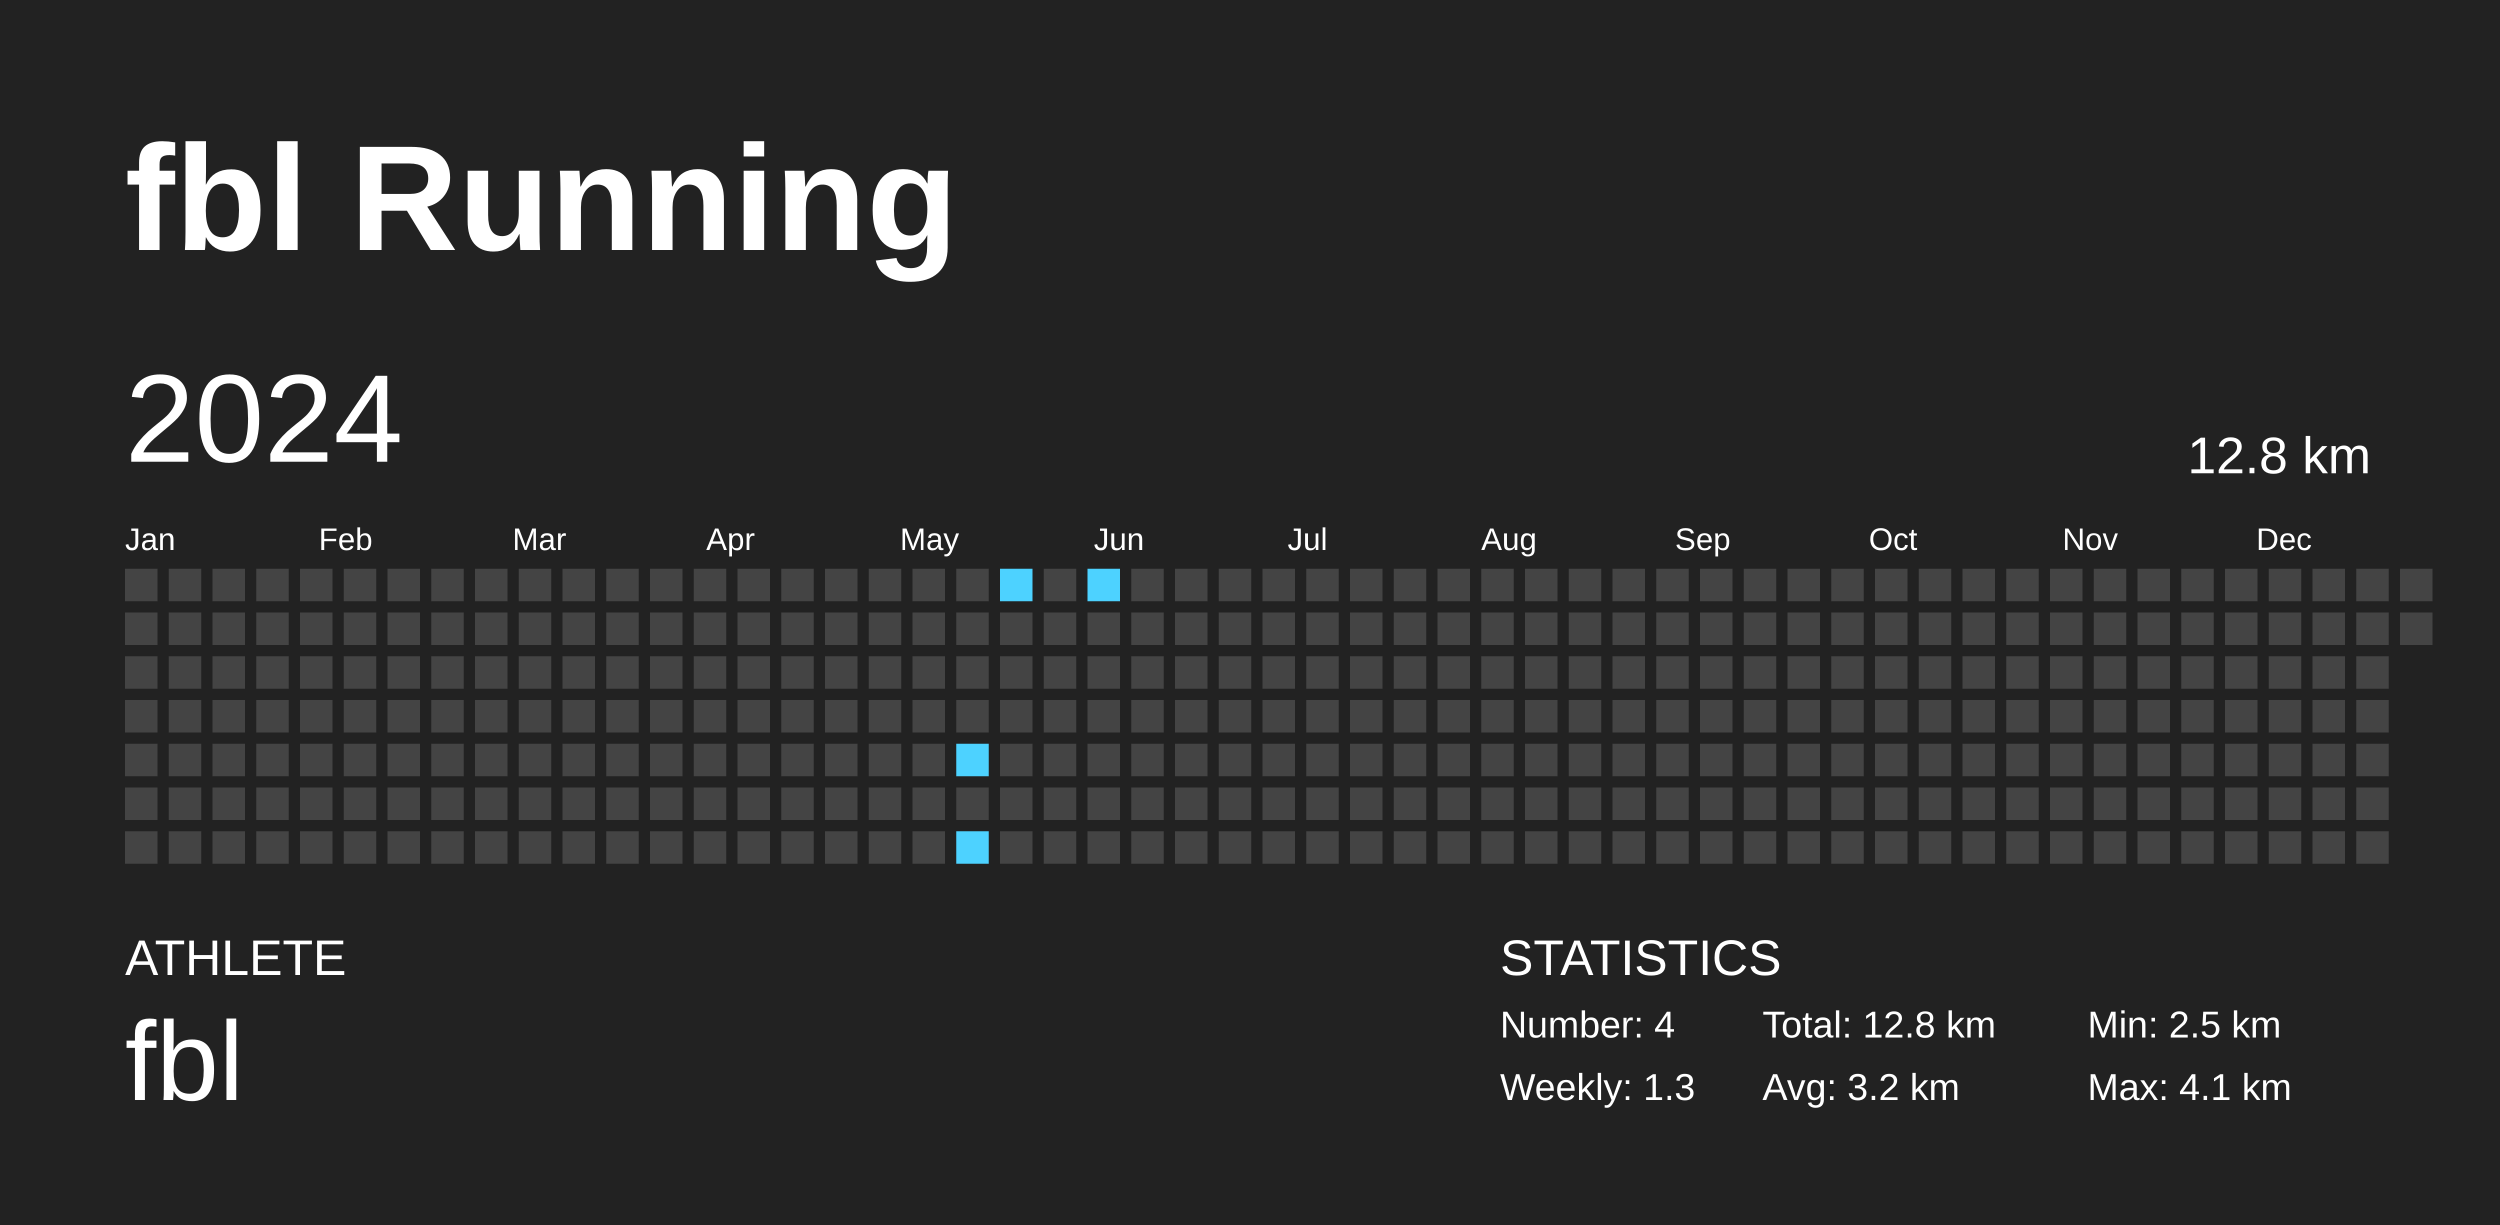
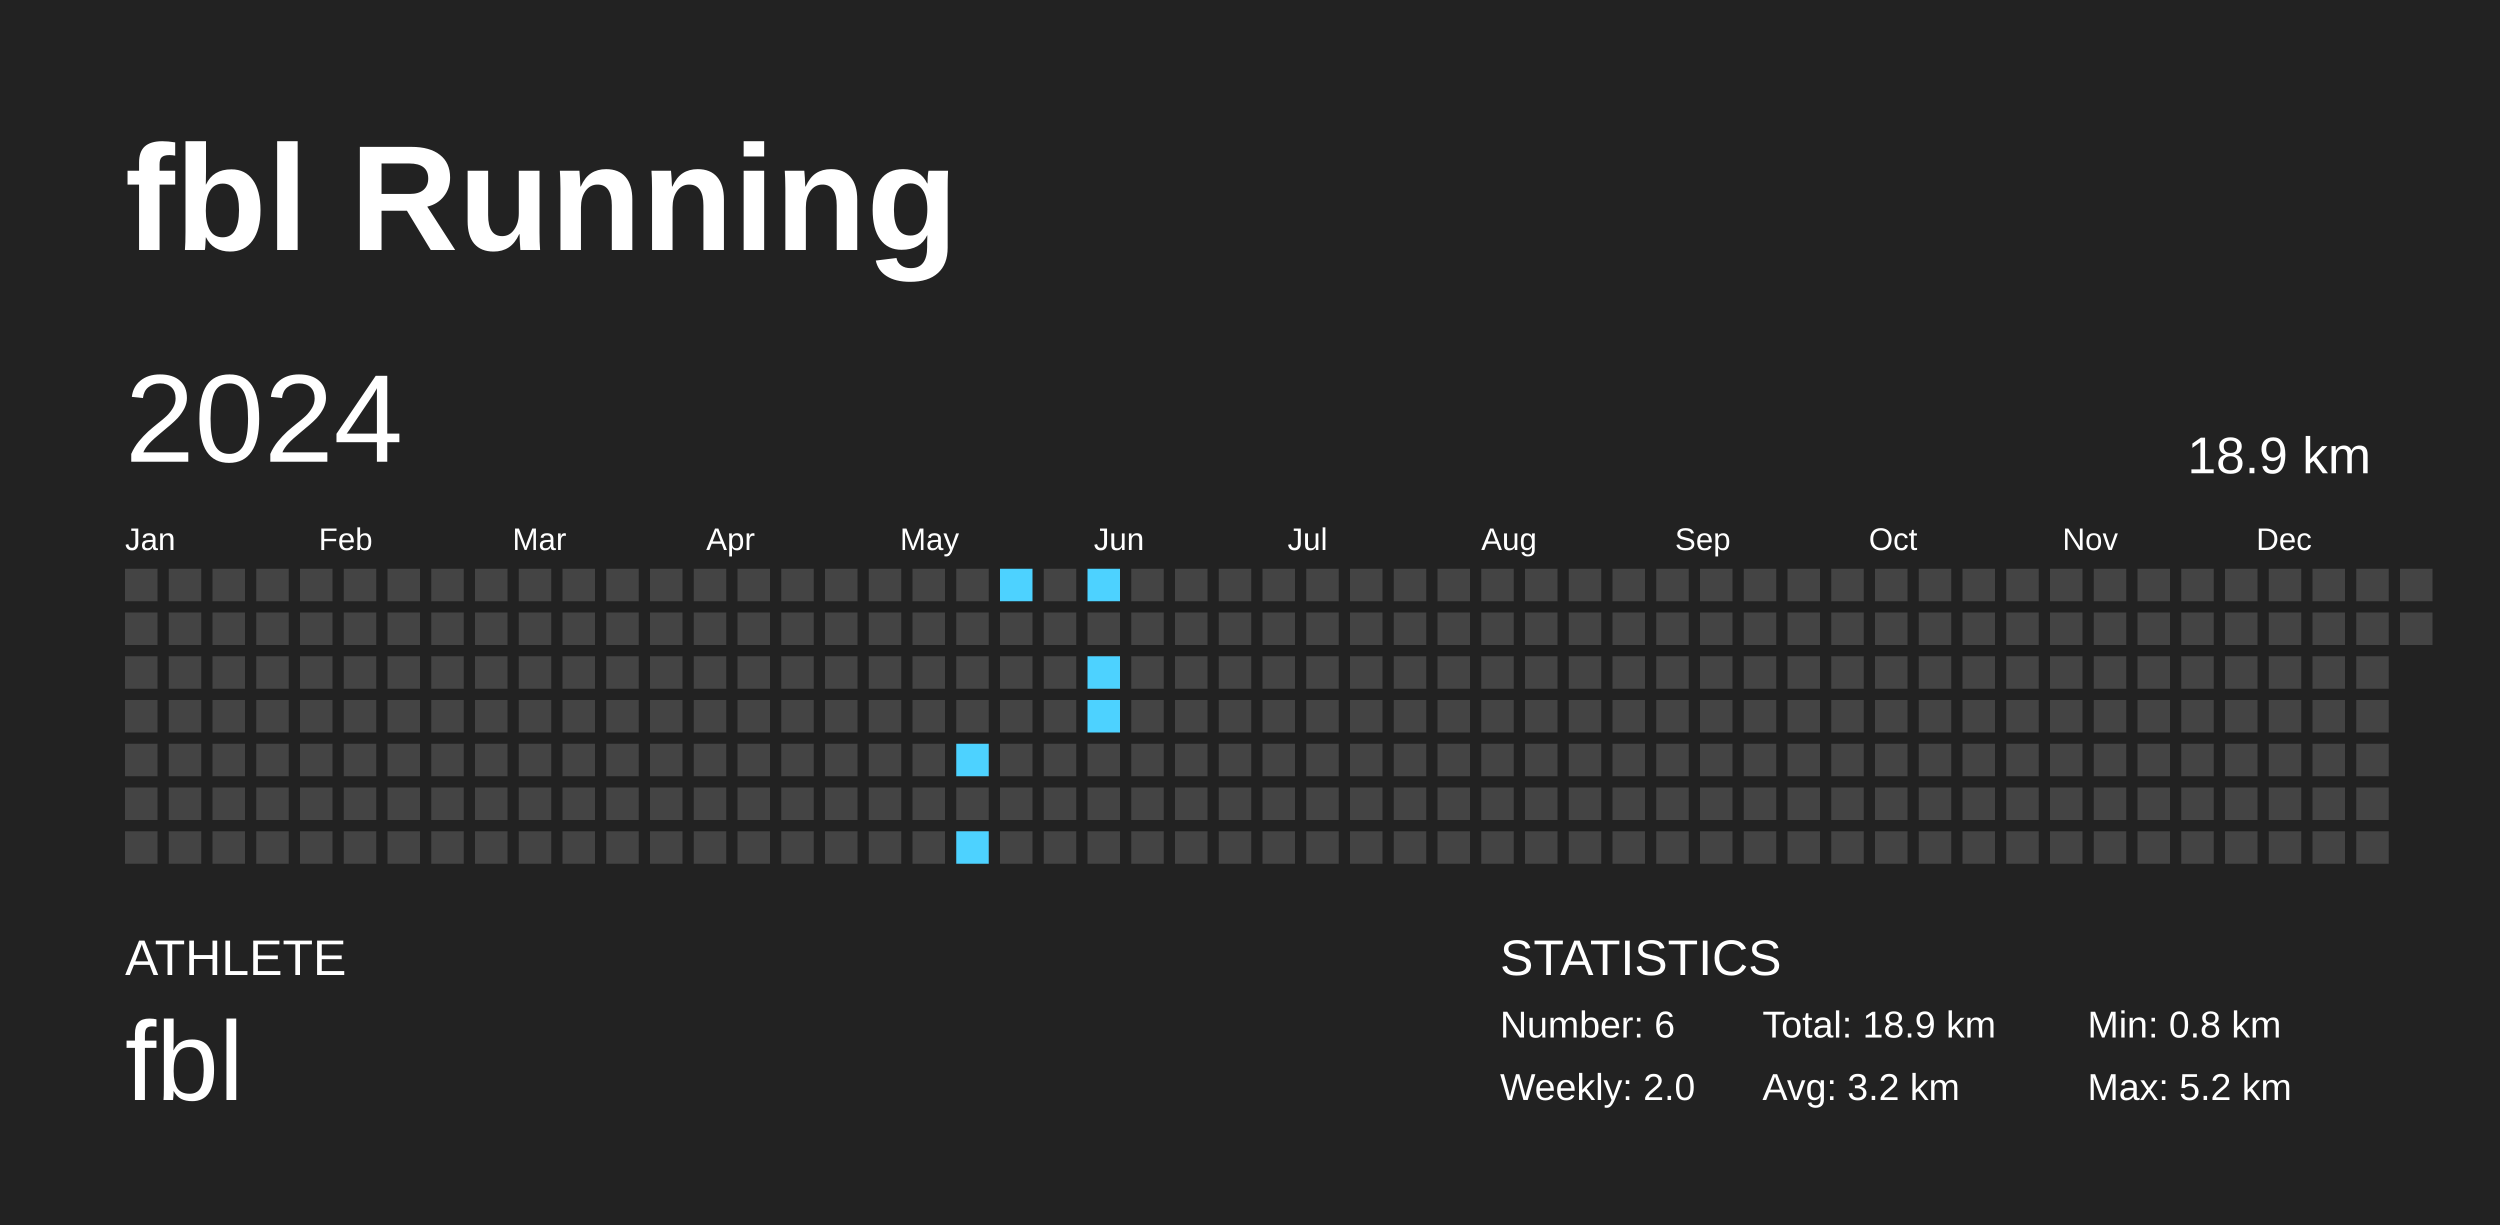
<svg xmlns="http://www.w3.org/2000/svg" baseProfile="full" height="98mm" version="1.1" viewBox="0,0,200,98" width="200mm">
  <defs />
  <rect fill="#222222" height="98" width="200" x="0" y="0" />
  <text fill="#FFFFFF" style="font-size:12px; font-family:Arial; font-weight:bold;" x="10" y="20">fbl Running</text>
  <text fill="#FFFFFF" style="font-size:4px; font-family:Arial" x="10" y="78">ATHLETE</text>
  <text fill="#FFFFFF" style="font-size:9px; font-family:Arial" x="10" y="88">fbl</text>
  <text fill="#FFFFFF" style="font-size:4px; font-family:Arial" x="120" y="78">STATISTICS</text>
-   <text fill="#FFFFFF" style="font-size:3px; font-family:Arial" x="120" y="83">Number: 4</text>
-   <text fill="#FFFFFF" style="font-size:3px; font-family:Arial" x="120" y="88">Weekly: 1.3</text>
-   <text fill="#FFFFFF" style="font-size:3px; font-family:Arial" x="141" y="83">Total: 12.8 km</text>
+   <text fill="#FFFFFF" style="font-size:3px; font-family:Arial" x="120" y="83">Number: 6</text>
+   <text fill="#FFFFFF" style="font-size:3px; font-family:Arial" x="120" y="88">Weekly: 2.0</text>
+   <text fill="#FFFFFF" style="font-size:3px; font-family:Arial" x="141" y="83">Total: 18.9 km</text>
  <text fill="#FFFFFF" style="font-size:3px; font-family:Arial" x="141" y="88">Avg: 3.2 km</text>
-   <text fill="#FFFFFF" style="font-size:3px; font-family:Arial" x="167" y="83">Min: 2.5 km</text>
-   <text fill="#FFFFFF" style="font-size:3px; font-family:Arial" x="167" y="88">Max: 4.1 km</text>
+   <text fill="#FFFFFF" style="font-size:3px; font-family:Arial" x="167" y="83">Min: 0.8 km</text>
+   <text fill="#FFFFFF" style="font-size:3px; font-family:Arial" x="167" y="88">Max: 5.2 km</text>
  <text dominant-baseline="hanging" fill="#FFFFFF" style="font-size:10.0px; font-family:Arial;" x="10" y="30">2024</text>
-   <text dominant-baseline="hanging" fill="#FFFFFF" style="font-size:4.125px; font-family:Arial;" x="175" y="35">12.8 km</text>
+   <text dominant-baseline="hanging" fill="#FFFFFF" style="font-size:4.125px; font-family:Arial;" x="175" y="35">18.9 km</text>
  <text fill="#FFFFFF" style="font-size:2.5px; font-family:Arial" x="10.0" y="44">Jan</text>
  <text fill="#FFFFFF" style="font-size:2.5px; font-family:Arial" x="25.5" y="44">Feb</text>
  <text fill="#FFFFFF" style="font-size:2.5px; font-family:Arial" x="41.0" y="44">Mar</text>
  <text fill="#FFFFFF" style="font-size:2.5px; font-family:Arial" x="56.5" y="44">Apr</text>
  <text fill="#FFFFFF" style="font-size:2.5px; font-family:Arial" x="72.0" y="44">May</text>
  <text fill="#FFFFFF" style="font-size:2.5px; font-family:Arial" x="87.5" y="44">Jun</text>
  <text fill="#FFFFFF" style="font-size:2.5px; font-family:Arial" x="103.0" y="44">Jul</text>
  <text fill="#FFFFFF" style="font-size:2.5px; font-family:Arial" x="118.5" y="44">Aug</text>
  <text fill="#FFFFFF" style="font-size:2.5px; font-family:Arial" x="134.0" y="44">Sep</text>
  <text fill="#FFFFFF" style="font-size:2.5px; font-family:Arial" x="149.5" y="44">Oct</text>
  <text fill="#FFFFFF" style="font-size:2.5px; font-family:Arial" x="165.0" y="44">Nov</text>
  <text fill="#FFFFFF" style="font-size:2.5px; font-family:Arial" x="180.5" y="44">Dec</text>
  <rect fill="#444444" height="2.6" width="2.6" x="10.0" y="45.5" />
  <rect fill="#444444" height="2.6" width="2.6" x="10.0" y="49.0" />
  <rect fill="#444444" height="2.6" width="2.6" x="10.0" y="52.5" />
  <rect fill="#444444" height="2.6" width="2.6" x="10.0" y="56.0" />
  <rect fill="#444444" height="2.6" width="2.6" x="10.0" y="59.5" />
  <rect fill="#444444" height="2.6" width="2.6" x="10.0" y="63.0" />
  <rect fill="#444444" height="2.6" width="2.6" x="10.0" y="66.5" />
  <rect fill="#444444" height="2.6" width="2.6" x="13.5" y="45.5" />
  <rect fill="#444444" height="2.6" width="2.6" x="13.5" y="49.0" />
  <rect fill="#444444" height="2.6" width="2.6" x="13.5" y="52.5" />
  <rect fill="#444444" height="2.6" width="2.6" x="13.5" y="56.0" />
  <rect fill="#444444" height="2.6" width="2.6" x="13.5" y="59.5" />
  <rect fill="#444444" height="2.6" width="2.6" x="13.5" y="63.0" />
  <rect fill="#444444" height="2.6" width="2.6" x="13.5" y="66.5" />
  <rect fill="#444444" height="2.6" width="2.6" x="17.0" y="45.5" />
  <rect fill="#444444" height="2.6" width="2.6" x="17.0" y="49.0" />
  <rect fill="#444444" height="2.6" width="2.6" x="17.0" y="52.5" />
  <rect fill="#444444" height="2.6" width="2.6" x="17.0" y="56.0" />
  <rect fill="#444444" height="2.6" width="2.6" x="17.0" y="59.5" />
  <rect fill="#444444" height="2.6" width="2.6" x="17.0" y="63.0" />
  <rect fill="#444444" height="2.6" width="2.6" x="17.0" y="66.5" />
  <rect fill="#444444" height="2.6" width="2.6" x="20.5" y="45.5" />
  <rect fill="#444444" height="2.6" width="2.6" x="20.5" y="49.0" />
  <rect fill="#444444" height="2.6" width="2.6" x="20.5" y="52.5" />
  <rect fill="#444444" height="2.6" width="2.6" x="20.5" y="56.0" />
  <rect fill="#444444" height="2.6" width="2.6" x="20.5" y="59.5" />
  <rect fill="#444444" height="2.6" width="2.6" x="20.5" y="63.0" />
  <rect fill="#444444" height="2.6" width="2.6" x="20.5" y="66.5" />
  <rect fill="#444444" height="2.6" width="2.6" x="24.0" y="45.5" />
  <rect fill="#444444" height="2.6" width="2.6" x="24.0" y="49.0" />
  <rect fill="#444444" height="2.6" width="2.6" x="24.0" y="52.5" />
  <rect fill="#444444" height="2.6" width="2.6" x="24.0" y="56.0" />
  <rect fill="#444444" height="2.6" width="2.6" x="24.0" y="59.5" />
  <rect fill="#444444" height="2.6" width="2.6" x="24.0" y="63.0" />
  <rect fill="#444444" height="2.6" width="2.6" x="24.0" y="66.5" />
  <rect fill="#444444" height="2.6" width="2.6" x="27.5" y="45.5" />
  <rect fill="#444444" height="2.6" width="2.6" x="27.5" y="49.0" />
  <rect fill="#444444" height="2.6" width="2.6" x="27.5" y="52.5" />
  <rect fill="#444444" height="2.6" width="2.6" x="27.5" y="56.0" />
  <rect fill="#444444" height="2.6" width="2.6" x="27.5" y="59.5" />
  <rect fill="#444444" height="2.6" width="2.6" x="27.5" y="63.0" />
  <rect fill="#444444" height="2.6" width="2.6" x="27.5" y="66.5" />
  <rect fill="#444444" height="2.6" width="2.6" x="31.0" y="45.5" />
  <rect fill="#444444" height="2.6" width="2.6" x="31.0" y="49.0" />
  <rect fill="#444444" height="2.6" width="2.6" x="31.0" y="52.5" />
  <rect fill="#444444" height="2.6" width="2.6" x="31.0" y="56.0" />
  <rect fill="#444444" height="2.6" width="2.6" x="31.0" y="59.5" />
  <rect fill="#444444" height="2.6" width="2.6" x="31.0" y="63.0" />
  <rect fill="#444444" height="2.6" width="2.6" x="31.0" y="66.5" />
  <rect fill="#444444" height="2.6" width="2.6" x="34.5" y="45.5" />
  <rect fill="#444444" height="2.6" width="2.6" x="34.5" y="49.0" />
  <rect fill="#444444" height="2.6" width="2.6" x="34.5" y="52.5" />
  <rect fill="#444444" height="2.6" width="2.6" x="34.5" y="56.0" />
  <rect fill="#444444" height="2.6" width="2.6" x="34.5" y="59.5" />
  <rect fill="#444444" height="2.6" width="2.6" x="34.5" y="63.0" />
  <rect fill="#444444" height="2.6" width="2.6" x="34.5" y="66.5" />
  <rect fill="#444444" height="2.6" width="2.6" x="38.0" y="45.5" />
  <rect fill="#444444" height="2.6" width="2.6" x="38.0" y="49.0" />
  <rect fill="#444444" height="2.6" width="2.6" x="38.0" y="52.5" />
  <rect fill="#444444" height="2.6" width="2.6" x="38.0" y="56.0" />
  <rect fill="#444444" height="2.6" width="2.6" x="38.0" y="59.5" />
  <rect fill="#444444" height="2.6" width="2.6" x="38.0" y="63.0" />
  <rect fill="#444444" height="2.6" width="2.6" x="38.0" y="66.5" />
  <rect fill="#444444" height="2.6" width="2.6" x="41.5" y="45.5" />
  <rect fill="#444444" height="2.6" width="2.6" x="41.5" y="49.0" />
  <rect fill="#444444" height="2.6" width="2.6" x="41.5" y="52.5" />
  <rect fill="#444444" height="2.6" width="2.6" x="41.5" y="56.0" />
  <rect fill="#444444" height="2.6" width="2.6" x="41.5" y="59.5" />
  <rect fill="#444444" height="2.6" width="2.6" x="41.5" y="63.0" />
  <rect fill="#444444" height="2.6" width="2.6" x="41.5" y="66.5" />
  <rect fill="#444444" height="2.6" width="2.6" x="45.0" y="45.5" />
  <rect fill="#444444" height="2.6" width="2.6" x="45.0" y="49.0" />
  <rect fill="#444444" height="2.6" width="2.6" x="45.0" y="52.5" />
  <rect fill="#444444" height="2.6" width="2.6" x="45.0" y="56.0" />
  <rect fill="#444444" height="2.6" width="2.6" x="45.0" y="59.5" />
  <rect fill="#444444" height="2.6" width="2.6" x="45.0" y="63.0" />
  <rect fill="#444444" height="2.6" width="2.6" x="45.0" y="66.5" />
  <rect fill="#444444" height="2.6" width="2.6" x="48.5" y="45.5" />
  <rect fill="#444444" height="2.6" width="2.6" x="48.5" y="49.0" />
  <rect fill="#444444" height="2.6" width="2.6" x="48.5" y="52.5" />
  <rect fill="#444444" height="2.6" width="2.6" x="48.5" y="56.0" />
  <rect fill="#444444" height="2.6" width="2.6" x="48.5" y="59.5" />
  <rect fill="#444444" height="2.6" width="2.6" x="48.5" y="63.0" />
  <rect fill="#444444" height="2.6" width="2.6" x="48.5" y="66.5" />
  <rect fill="#444444" height="2.6" width="2.6" x="52.0" y="45.5" />
  <rect fill="#444444" height="2.6" width="2.6" x="52.0" y="49.0" />
  <rect fill="#444444" height="2.6" width="2.6" x="52.0" y="52.5" />
  <rect fill="#444444" height="2.6" width="2.6" x="52.0" y="56.0" />
  <rect fill="#444444" height="2.6" width="2.6" x="52.0" y="59.5" />
  <rect fill="#444444" height="2.6" width="2.6" x="52.0" y="63.0" />
  <rect fill="#444444" height="2.6" width="2.6" x="52.0" y="66.5" />
  <rect fill="#444444" height="2.6" width="2.6" x="55.5" y="45.5" />
  <rect fill="#444444" height="2.6" width="2.6" x="55.5" y="49.0" />
  <rect fill="#444444" height="2.6" width="2.6" x="55.5" y="52.5" />
  <rect fill="#444444" height="2.6" width="2.6" x="55.5" y="56.0" />
  <rect fill="#444444" height="2.6" width="2.6" x="55.5" y="59.5" />
  <rect fill="#444444" height="2.6" width="2.6" x="55.5" y="63.0" />
  <rect fill="#444444" height="2.6" width="2.6" x="55.5" y="66.5" />
  <rect fill="#444444" height="2.6" width="2.6" x="59.0" y="45.5" />
  <rect fill="#444444" height="2.6" width="2.6" x="59.0" y="49.0" />
  <rect fill="#444444" height="2.6" width="2.6" x="59.0" y="52.5" />
  <rect fill="#444444" height="2.6" width="2.6" x="59.0" y="56.0" />
  <rect fill="#444444" height="2.6" width="2.6" x="59.0" y="59.5" />
  <rect fill="#444444" height="2.6" width="2.6" x="59.0" y="63.0" />
  <rect fill="#444444" height="2.6" width="2.6" x="59.0" y="66.5" />
  <rect fill="#444444" height="2.6" width="2.6" x="62.5" y="45.5" />
  <rect fill="#444444" height="2.6" width="2.6" x="62.5" y="49.0" />
  <rect fill="#444444" height="2.6" width="2.6" x="62.5" y="52.5" />
  <rect fill="#444444" height="2.6" width="2.6" x="62.5" y="56.0" />
  <rect fill="#444444" height="2.6" width="2.6" x="62.5" y="59.5" />
  <rect fill="#444444" height="2.6" width="2.6" x="62.5" y="63.0" />
  <rect fill="#444444" height="2.6" width="2.6" x="62.5" y="66.5" />
  <rect fill="#444444" height="2.6" width="2.6" x="66.0" y="45.5" />
  <rect fill="#444444" height="2.6" width="2.6" x="66.0" y="49.0" />
  <rect fill="#444444" height="2.6" width="2.6" x="66.0" y="52.5" />
  <rect fill="#444444" height="2.6" width="2.6" x="66.0" y="56.0" />
  <rect fill="#444444" height="2.6" width="2.6" x="66.0" y="59.5" />
  <rect fill="#444444" height="2.6" width="2.6" x="66.0" y="63.0" />
  <rect fill="#444444" height="2.6" width="2.6" x="66.0" y="66.5" />
  <rect fill="#444444" height="2.6" width="2.6" x="69.5" y="45.5" />
  <rect fill="#444444" height="2.6" width="2.6" x="69.5" y="49.0" />
  <rect fill="#444444" height="2.6" width="2.6" x="69.5" y="52.5" />
  <rect fill="#444444" height="2.6" width="2.6" x="69.5" y="56.0" />
  <rect fill="#444444" height="2.6" width="2.6" x="69.5" y="59.5" />
  <rect fill="#444444" height="2.6" width="2.6" x="69.5" y="63.0" />
  <rect fill="#444444" height="2.6" width="2.6" x="69.5" y="66.5" />
  <rect fill="#444444" height="2.6" width="2.6" x="73.0" y="45.5" />
  <rect fill="#444444" height="2.6" width="2.6" x="73.0" y="49.0" />
  <rect fill="#444444" height="2.6" width="2.6" x="73.0" y="52.5" />
  <rect fill="#444444" height="2.6" width="2.6" x="73.0" y="56.0" />
  <rect fill="#444444" height="2.6" width="2.6" x="73.0" y="59.5" />
  <rect fill="#444444" height="2.6" width="2.6" x="73.0" y="63.0" />
  <rect fill="#444444" height="2.6" width="2.6" x="73.0" y="66.5" />
  <rect fill="#444444" height="2.6" width="2.6" x="76.5" y="45.5" />
  <rect fill="#444444" height="2.6" width="2.6" x="76.5" y="49.0" />
  <rect fill="#444444" height="2.6" width="2.6" x="76.5" y="52.5" />
  <rect fill="#444444" height="2.6" width="2.6" x="76.5" y="56.0" />
  <rect fill="#4dd2ff" height="2.6" width="2.6" x="76.5" y="59.5" />
  <rect fill="#444444" height="2.6" width="2.6" x="76.5" y="63.0" />
  <rect fill="#4dd2ff" height="2.6" width="2.6" x="76.5" y="66.5" />
  <rect fill="#4dd2ff" height="2.6" width="2.6" x="80.0" y="45.5" />
  <rect fill="#444444" height="2.6" width="2.6" x="80.0" y="49.0" />
  <rect fill="#444444" height="2.6" width="2.6" x="80.0" y="52.5" />
  <rect fill="#444444" height="2.6" width="2.6" x="80.0" y="56.0" />
  <rect fill="#444444" height="2.6" width="2.6" x="80.0" y="59.5" />
  <rect fill="#444444" height="2.6" width="2.6" x="80.0" y="63.0" />
  <rect fill="#444444" height="2.6" width="2.6" x="80.0" y="66.5" />
  <rect fill="#444444" height="2.6" width="2.6" x="83.5" y="45.5" />
  <rect fill="#444444" height="2.6" width="2.6" x="83.5" y="49.0" />
  <rect fill="#444444" height="2.6" width="2.6" x="83.5" y="52.5" />
  <rect fill="#444444" height="2.6" width="2.6" x="83.5" y="56.0" />
  <rect fill="#444444" height="2.6" width="2.6" x="83.5" y="59.5" />
  <rect fill="#444444" height="2.6" width="2.6" x="83.5" y="63.0" />
  <rect fill="#444444" height="2.6" width="2.6" x="83.5" y="66.5" />
  <rect fill="#4dd2ff" height="2.6" width="2.6" x="87.0" y="45.5" />
  <rect fill="#444444" height="2.6" width="2.6" x="87.0" y="49.0" />
-   <rect fill="#444444" height="2.6" width="2.6" x="87.0" y="52.5" />
-   <rect fill="#444444" height="2.6" width="2.6" x="87.0" y="56.0" />
+   <rect fill="#4dd2ff" height="2.6" width="2.6" x="87.0" y="52.5" />
+   <rect fill="#4dd2ff" height="2.6" width="2.6" x="87.0" y="56.0" />
  <rect fill="#444444" height="2.6" width="2.6" x="87.0" y="59.5" />
  <rect fill="#444444" height="2.6" width="2.6" x="87.0" y="63.0" />
  <rect fill="#444444" height="2.6" width="2.6" x="87.0" y="66.5" />
  <rect fill="#444444" height="2.6" width="2.6" x="90.5" y="45.5" />
  <rect fill="#444444" height="2.6" width="2.6" x="90.5" y="49.0" />
  <rect fill="#444444" height="2.6" width="2.6" x="90.5" y="52.5" />
  <rect fill="#444444" height="2.6" width="2.6" x="90.5" y="56.0" />
  <rect fill="#444444" height="2.6" width="2.6" x="90.5" y="59.5" />
  <rect fill="#444444" height="2.6" width="2.6" x="90.5" y="63.0" />
  <rect fill="#444444" height="2.6" width="2.6" x="90.5" y="66.5" />
  <rect fill="#444444" height="2.6" width="2.6" x="94.0" y="45.5" />
  <rect fill="#444444" height="2.6" width="2.6" x="94.0" y="49.0" />
  <rect fill="#444444" height="2.6" width="2.6" x="94.0" y="52.5" />
  <rect fill="#444444" height="2.6" width="2.6" x="94.0" y="56.0" />
  <rect fill="#444444" height="2.6" width="2.6" x="94.0" y="59.5" />
  <rect fill="#444444" height="2.6" width="2.6" x="94.0" y="63.0" />
  <rect fill="#444444" height="2.6" width="2.6" x="94.0" y="66.5" />
  <rect fill="#444444" height="2.6" width="2.6" x="97.5" y="45.5" />
  <rect fill="#444444" height="2.6" width="2.6" x="97.5" y="49.0" />
  <rect fill="#444444" height="2.6" width="2.6" x="97.5" y="52.5" />
  <rect fill="#444444" height="2.6" width="2.6" x="97.5" y="56.0" />
  <rect fill="#444444" height="2.6" width="2.6" x="97.5" y="59.5" />
  <rect fill="#444444" height="2.6" width="2.6" x="97.5" y="63.0" />
  <rect fill="#444444" height="2.6" width="2.6" x="97.5" y="66.5" />
  <rect fill="#444444" height="2.6" width="2.6" x="101.0" y="45.5" />
  <rect fill="#444444" height="2.6" width="2.6" x="101.0" y="49.0" />
  <rect fill="#444444" height="2.6" width="2.6" x="101.0" y="52.5" />
  <rect fill="#444444" height="2.6" width="2.6" x="101.0" y="56.0" />
  <rect fill="#444444" height="2.6" width="2.6" x="101.0" y="59.5" />
  <rect fill="#444444" height="2.6" width="2.6" x="101.0" y="63.0" />
  <rect fill="#444444" height="2.6" width="2.6" x="101.0" y="66.5" />
  <rect fill="#444444" height="2.6" width="2.6" x="104.5" y="45.5" />
  <rect fill="#444444" height="2.6" width="2.6" x="104.5" y="49.0" />
  <rect fill="#444444" height="2.6" width="2.6" x="104.5" y="52.5" />
  <rect fill="#444444" height="2.6" width="2.6" x="104.5" y="56.0" />
  <rect fill="#444444" height="2.6" width="2.6" x="104.5" y="59.5" />
  <rect fill="#444444" height="2.6" width="2.6" x="104.5" y="63.0" />
  <rect fill="#444444" height="2.6" width="2.6" x="104.5" y="66.5" />
  <rect fill="#444444" height="2.6" width="2.6" x="108.0" y="45.5" />
  <rect fill="#444444" height="2.6" width="2.6" x="108.0" y="49.0" />
  <rect fill="#444444" height="2.6" width="2.6" x="108.0" y="52.5" />
  <rect fill="#444444" height="2.6" width="2.6" x="108.0" y="56.0" />
  <rect fill="#444444" height="2.6" width="2.6" x="108.0" y="59.5" />
  <rect fill="#444444" height="2.6" width="2.6" x="108.0" y="63.0" />
  <rect fill="#444444" height="2.6" width="2.6" x="108.0" y="66.5" />
  <rect fill="#444444" height="2.6" width="2.6" x="111.5" y="45.5" />
  <rect fill="#444444" height="2.6" width="2.6" x="111.5" y="49.0" />
  <rect fill="#444444" height="2.6" width="2.6" x="111.5" y="52.5" />
  <rect fill="#444444" height="2.6" width="2.6" x="111.5" y="56.0" />
  <rect fill="#444444" height="2.6" width="2.6" x="111.5" y="59.5" />
  <rect fill="#444444" height="2.6" width="2.6" x="111.5" y="63.0" />
  <rect fill="#444444" height="2.6" width="2.6" x="111.5" y="66.5" />
  <rect fill="#444444" height="2.6" width="2.6" x="115.0" y="45.5" />
  <rect fill="#444444" height="2.6" width="2.6" x="115.0" y="49.0" />
  <rect fill="#444444" height="2.6" width="2.6" x="115.0" y="52.5" />
  <rect fill="#444444" height="2.6" width="2.6" x="115.0" y="56.0" />
  <rect fill="#444444" height="2.6" width="2.6" x="115.0" y="59.5" />
  <rect fill="#444444" height="2.6" width="2.6" x="115.0" y="63.0" />
  <rect fill="#444444" height="2.6" width="2.6" x="115.0" y="66.5" />
  <rect fill="#444444" height="2.6" width="2.6" x="118.5" y="45.5" />
  <rect fill="#444444" height="2.6" width="2.6" x="118.5" y="49.0" />
  <rect fill="#444444" height="2.6" width="2.6" x="118.5" y="52.5" />
  <rect fill="#444444" height="2.6" width="2.6" x="118.5" y="56.0" />
  <rect fill="#444444" height="2.6" width="2.6" x="118.5" y="59.5" />
  <rect fill="#444444" height="2.6" width="2.6" x="118.5" y="63.0" />
  <rect fill="#444444" height="2.6" width="2.6" x="118.5" y="66.5" />
  <rect fill="#444444" height="2.6" width="2.6" x="122.0" y="45.5" />
  <rect fill="#444444" height="2.6" width="2.6" x="122.0" y="49.0" />
  <rect fill="#444444" height="2.6" width="2.6" x="122.0" y="52.5" />
  <rect fill="#444444" height="2.6" width="2.6" x="122.0" y="56.0" />
  <rect fill="#444444" height="2.6" width="2.6" x="122.0" y="59.5" />
  <rect fill="#444444" height="2.6" width="2.6" x="122.0" y="63.0" />
  <rect fill="#444444" height="2.6" width="2.6" x="122.0" y="66.5" />
  <rect fill="#444444" height="2.6" width="2.6" x="125.5" y="45.5" />
  <rect fill="#444444" height="2.6" width="2.6" x="125.5" y="49.0" />
  <rect fill="#444444" height="2.6" width="2.6" x="125.5" y="52.5" />
  <rect fill="#444444" height="2.6" width="2.6" x="125.5" y="56.0" />
  <rect fill="#444444" height="2.6" width="2.6" x="125.5" y="59.5" />
  <rect fill="#444444" height="2.6" width="2.6" x="125.5" y="63.0" />
  <rect fill="#444444" height="2.6" width="2.6" x="125.5" y="66.5" />
  <rect fill="#444444" height="2.6" width="2.6" x="129.0" y="45.5" />
  <rect fill="#444444" height="2.6" width="2.6" x="129.0" y="49.0" />
  <rect fill="#444444" height="2.6" width="2.6" x="129.0" y="52.5" />
  <rect fill="#444444" height="2.6" width="2.6" x="129.0" y="56.0" />
  <rect fill="#444444" height="2.6" width="2.6" x="129.0" y="59.5" />
  <rect fill="#444444" height="2.6" width="2.6" x="129.0" y="63.0" />
  <rect fill="#444444" height="2.6" width="2.6" x="129.0" y="66.5" />
  <rect fill="#444444" height="2.6" width="2.6" x="132.5" y="45.5" />
  <rect fill="#444444" height="2.6" width="2.6" x="132.5" y="49.0" />
  <rect fill="#444444" height="2.6" width="2.6" x="132.5" y="52.5" />
  <rect fill="#444444" height="2.6" width="2.6" x="132.5" y="56.0" />
  <rect fill="#444444" height="2.6" width="2.6" x="132.5" y="59.5" />
  <rect fill="#444444" height="2.6" width="2.6" x="132.5" y="63.0" />
  <rect fill="#444444" height="2.6" width="2.6" x="132.5" y="66.5" />
  <rect fill="#444444" height="2.6" width="2.6" x="136.0" y="45.5" />
  <rect fill="#444444" height="2.6" width="2.6" x="136.0" y="49.0" />
  <rect fill="#444444" height="2.6" width="2.6" x="136.0" y="52.5" />
  <rect fill="#444444" height="2.6" width="2.6" x="136.0" y="56.0" />
  <rect fill="#444444" height="2.6" width="2.6" x="136.0" y="59.5" />
  <rect fill="#444444" height="2.6" width="2.6" x="136.0" y="63.0" />
  <rect fill="#444444" height="2.6" width="2.6" x="136.0" y="66.5" />
  <rect fill="#444444" height="2.6" width="2.6" x="139.5" y="45.5" />
  <rect fill="#444444" height="2.6" width="2.6" x="139.5" y="49.0" />
  <rect fill="#444444" height="2.6" width="2.6" x="139.5" y="52.5" />
  <rect fill="#444444" height="2.6" width="2.6" x="139.5" y="56.0" />
  <rect fill="#444444" height="2.6" width="2.6" x="139.5" y="59.5" />
  <rect fill="#444444" height="2.6" width="2.6" x="139.5" y="63.0" />
  <rect fill="#444444" height="2.6" width="2.6" x="139.5" y="66.5" />
  <rect fill="#444444" height="2.6" width="2.6" x="143.0" y="45.5" />
  <rect fill="#444444" height="2.6" width="2.6" x="143.0" y="49.0" />
  <rect fill="#444444" height="2.6" width="2.6" x="143.0" y="52.5" />
  <rect fill="#444444" height="2.6" width="2.6" x="143.0" y="56.0" />
  <rect fill="#444444" height="2.6" width="2.6" x="143.0" y="59.5" />
  <rect fill="#444444" height="2.6" width="2.6" x="143.0" y="63.0" />
  <rect fill="#444444" height="2.6" width="2.6" x="143.0" y="66.5" />
  <rect fill="#444444" height="2.6" width="2.6" x="146.5" y="45.5" />
  <rect fill="#444444" height="2.6" width="2.6" x="146.5" y="49.0" />
  <rect fill="#444444" height="2.6" width="2.6" x="146.5" y="52.5" />
  <rect fill="#444444" height="2.6" width="2.6" x="146.5" y="56.0" />
  <rect fill="#444444" height="2.6" width="2.6" x="146.5" y="59.5" />
  <rect fill="#444444" height="2.6" width="2.6" x="146.5" y="63.0" />
  <rect fill="#444444" height="2.6" width="2.6" x="146.5" y="66.5" />
  <rect fill="#444444" height="2.6" width="2.6" x="150.0" y="45.5" />
  <rect fill="#444444" height="2.6" width="2.6" x="150.0" y="49.0" />
  <rect fill="#444444" height="2.6" width="2.6" x="150.0" y="52.5" />
  <rect fill="#444444" height="2.6" width="2.6" x="150.0" y="56.0" />
  <rect fill="#444444" height="2.6" width="2.6" x="150.0" y="59.5" />
  <rect fill="#444444" height="2.6" width="2.6" x="150.0" y="63.0" />
  <rect fill="#444444" height="2.6" width="2.6" x="150.0" y="66.5" />
  <rect fill="#444444" height="2.6" width="2.6" x="153.5" y="45.5" />
  <rect fill="#444444" height="2.6" width="2.6" x="153.5" y="49.0" />
  <rect fill="#444444" height="2.6" width="2.6" x="153.5" y="52.5" />
  <rect fill="#444444" height="2.6" width="2.6" x="153.5" y="56.0" />
  <rect fill="#444444" height="2.6" width="2.6" x="153.5" y="59.5" />
  <rect fill="#444444" height="2.6" width="2.6" x="153.5" y="63.0" />
  <rect fill="#444444" height="2.6" width="2.6" x="153.5" y="66.5" />
  <rect fill="#444444" height="2.6" width="2.6" x="157.0" y="45.5" />
  <rect fill="#444444" height="2.6" width="2.6" x="157.0" y="49.0" />
  <rect fill="#444444" height="2.6" width="2.6" x="157.0" y="52.5" />
  <rect fill="#444444" height="2.6" width="2.6" x="157.0" y="56.0" />
  <rect fill="#444444" height="2.6" width="2.6" x="157.0" y="59.5" />
  <rect fill="#444444" height="2.6" width="2.6" x="157.0" y="63.0" />
  <rect fill="#444444" height="2.6" width="2.6" x="157.0" y="66.5" />
  <rect fill="#444444" height="2.6" width="2.6" x="160.5" y="45.5" />
  <rect fill="#444444" height="2.6" width="2.6" x="160.5" y="49.0" />
  <rect fill="#444444" height="2.6" width="2.6" x="160.5" y="52.5" />
  <rect fill="#444444" height="2.6" width="2.6" x="160.5" y="56.0" />
  <rect fill="#444444" height="2.6" width="2.6" x="160.5" y="59.5" />
  <rect fill="#444444" height="2.6" width="2.6" x="160.5" y="63.0" />
  <rect fill="#444444" height="2.6" width="2.6" x="160.5" y="66.5" />
  <rect fill="#444444" height="2.6" width="2.6" x="164.0" y="45.5" />
  <rect fill="#444444" height="2.6" width="2.6" x="164.0" y="49.0" />
  <rect fill="#444444" height="2.6" width="2.6" x="164.0" y="52.5" />
  <rect fill="#444444" height="2.6" width="2.6" x="164.0" y="56.0" />
  <rect fill="#444444" height="2.6" width="2.6" x="164.0" y="59.5" />
  <rect fill="#444444" height="2.6" width="2.6" x="164.0" y="63.0" />
  <rect fill="#444444" height="2.6" width="2.6" x="164.0" y="66.5" />
  <rect fill="#444444" height="2.6" width="2.6" x="167.5" y="45.5" />
  <rect fill="#444444" height="2.6" width="2.6" x="167.5" y="49.0" />
  <rect fill="#444444" height="2.6" width="2.6" x="167.5" y="52.5" />
  <rect fill="#444444" height="2.6" width="2.6" x="167.5" y="56.0" />
  <rect fill="#444444" height="2.6" width="2.6" x="167.5" y="59.5" />
  <rect fill="#444444" height="2.6" width="2.6" x="167.5" y="63.0" />
  <rect fill="#444444" height="2.6" width="2.6" x="167.5" y="66.5" />
  <rect fill="#444444" height="2.6" width="2.6" x="171.0" y="45.5" />
  <rect fill="#444444" height="2.6" width="2.6" x="171.0" y="49.0" />
  <rect fill="#444444" height="2.6" width="2.6" x="171.0" y="52.5" />
  <rect fill="#444444" height="2.6" width="2.6" x="171.0" y="56.0" />
  <rect fill="#444444" height="2.6" width="2.6" x="171.0" y="59.5" />
  <rect fill="#444444" height="2.6" width="2.6" x="171.0" y="63.0" />
  <rect fill="#444444" height="2.6" width="2.6" x="171.0" y="66.5" />
  <rect fill="#444444" height="2.6" width="2.6" x="174.5" y="45.5" />
  <rect fill="#444444" height="2.6" width="2.6" x="174.5" y="49.0" />
  <rect fill="#444444" height="2.6" width="2.6" x="174.5" y="52.5" />
  <rect fill="#444444" height="2.6" width="2.6" x="174.5" y="56.0" />
  <rect fill="#444444" height="2.6" width="2.6" x="174.5" y="59.5" />
  <rect fill="#444444" height="2.6" width="2.6" x="174.5" y="63.0" />
  <rect fill="#444444" height="2.6" width="2.6" x="174.5" y="66.5" />
  <rect fill="#444444" height="2.6" width="2.6" x="178.0" y="45.5" />
  <rect fill="#444444" height="2.6" width="2.6" x="178.0" y="49.0" />
  <rect fill="#444444" height="2.6" width="2.6" x="178.0" y="52.5" />
  <rect fill="#444444" height="2.6" width="2.6" x="178.0" y="56.0" />
  <rect fill="#444444" height="2.6" width="2.6" x="178.0" y="59.5" />
  <rect fill="#444444" height="2.6" width="2.6" x="178.0" y="63.0" />
  <rect fill="#444444" height="2.6" width="2.6" x="178.0" y="66.5" />
  <rect fill="#444444" height="2.6" width="2.6" x="181.5" y="45.5" />
  <rect fill="#444444" height="2.6" width="2.6" x="181.5" y="49.0" />
  <rect fill="#444444" height="2.6" width="2.6" x="181.5" y="52.5" />
  <rect fill="#444444" height="2.6" width="2.6" x="181.5" y="56.0" />
  <rect fill="#444444" height="2.6" width="2.6" x="181.5" y="59.5" />
  <rect fill="#444444" height="2.6" width="2.6" x="181.5" y="63.0" />
  <rect fill="#444444" height="2.6" width="2.6" x="181.5" y="66.5" />
  <rect fill="#444444" height="2.6" width="2.6" x="185.0" y="45.5" />
  <rect fill="#444444" height="2.6" width="2.6" x="185.0" y="49.0" />
  <rect fill="#444444" height="2.6" width="2.6" x="185.0" y="52.5" />
  <rect fill="#444444" height="2.6" width="2.6" x="185.0" y="56.0" />
  <rect fill="#444444" height="2.6" width="2.6" x="185.0" y="59.5" />
  <rect fill="#444444" height="2.6" width="2.6" x="185.0" y="63.0" />
  <rect fill="#444444" height="2.6" width="2.6" x="185.0" y="66.5" />
  <rect fill="#444444" height="2.6" width="2.6" x="188.5" y="45.5" />
  <rect fill="#444444" height="2.6" width="2.6" x="188.5" y="49.0" />
  <rect fill="#444444" height="2.6" width="2.6" x="188.5" y="52.5" />
  <rect fill="#444444" height="2.6" width="2.6" x="188.5" y="56.0" />
  <rect fill="#444444" height="2.6" width="2.6" x="188.5" y="59.5" />
  <rect fill="#444444" height="2.6" width="2.6" x="188.5" y="63.0" />
  <rect fill="#444444" height="2.6" width="2.6" x="188.5" y="66.5" />
  <rect fill="#444444" height="2.6" width="2.6" x="192.0" y="45.5" />
  <rect fill="#444444" height="2.6" width="2.6" x="192.0" y="49.0" />
</svg>
